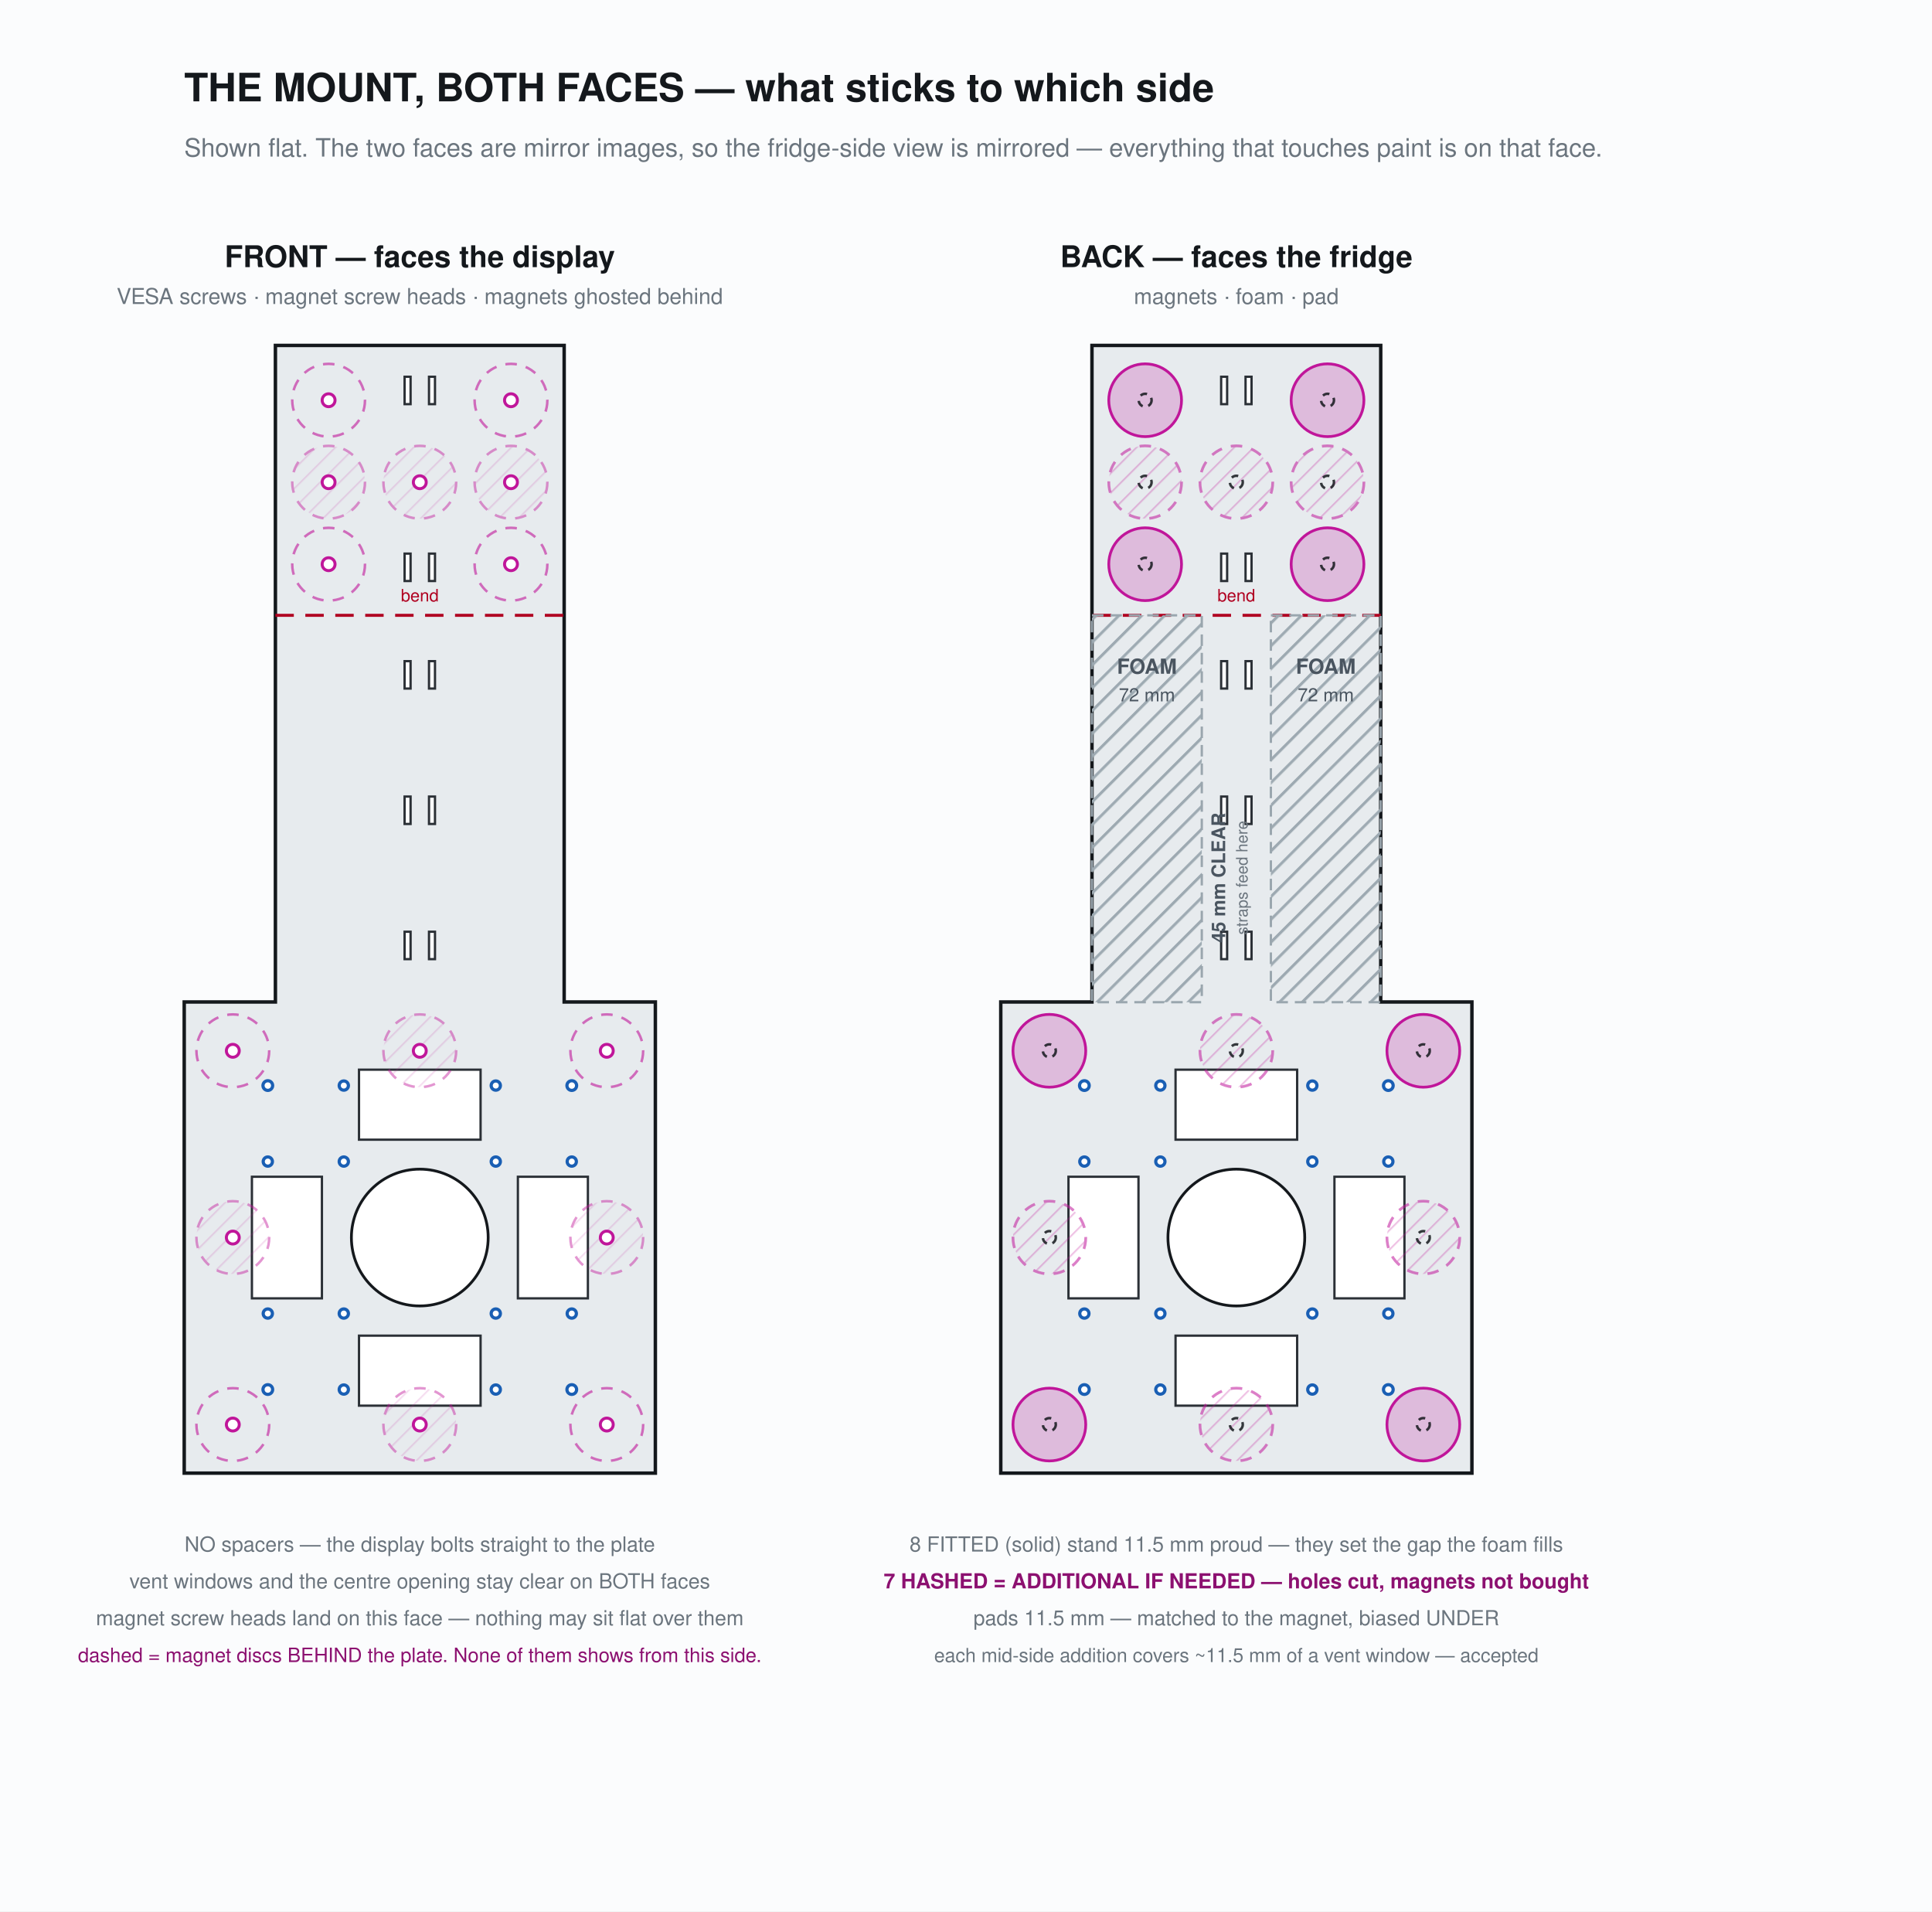
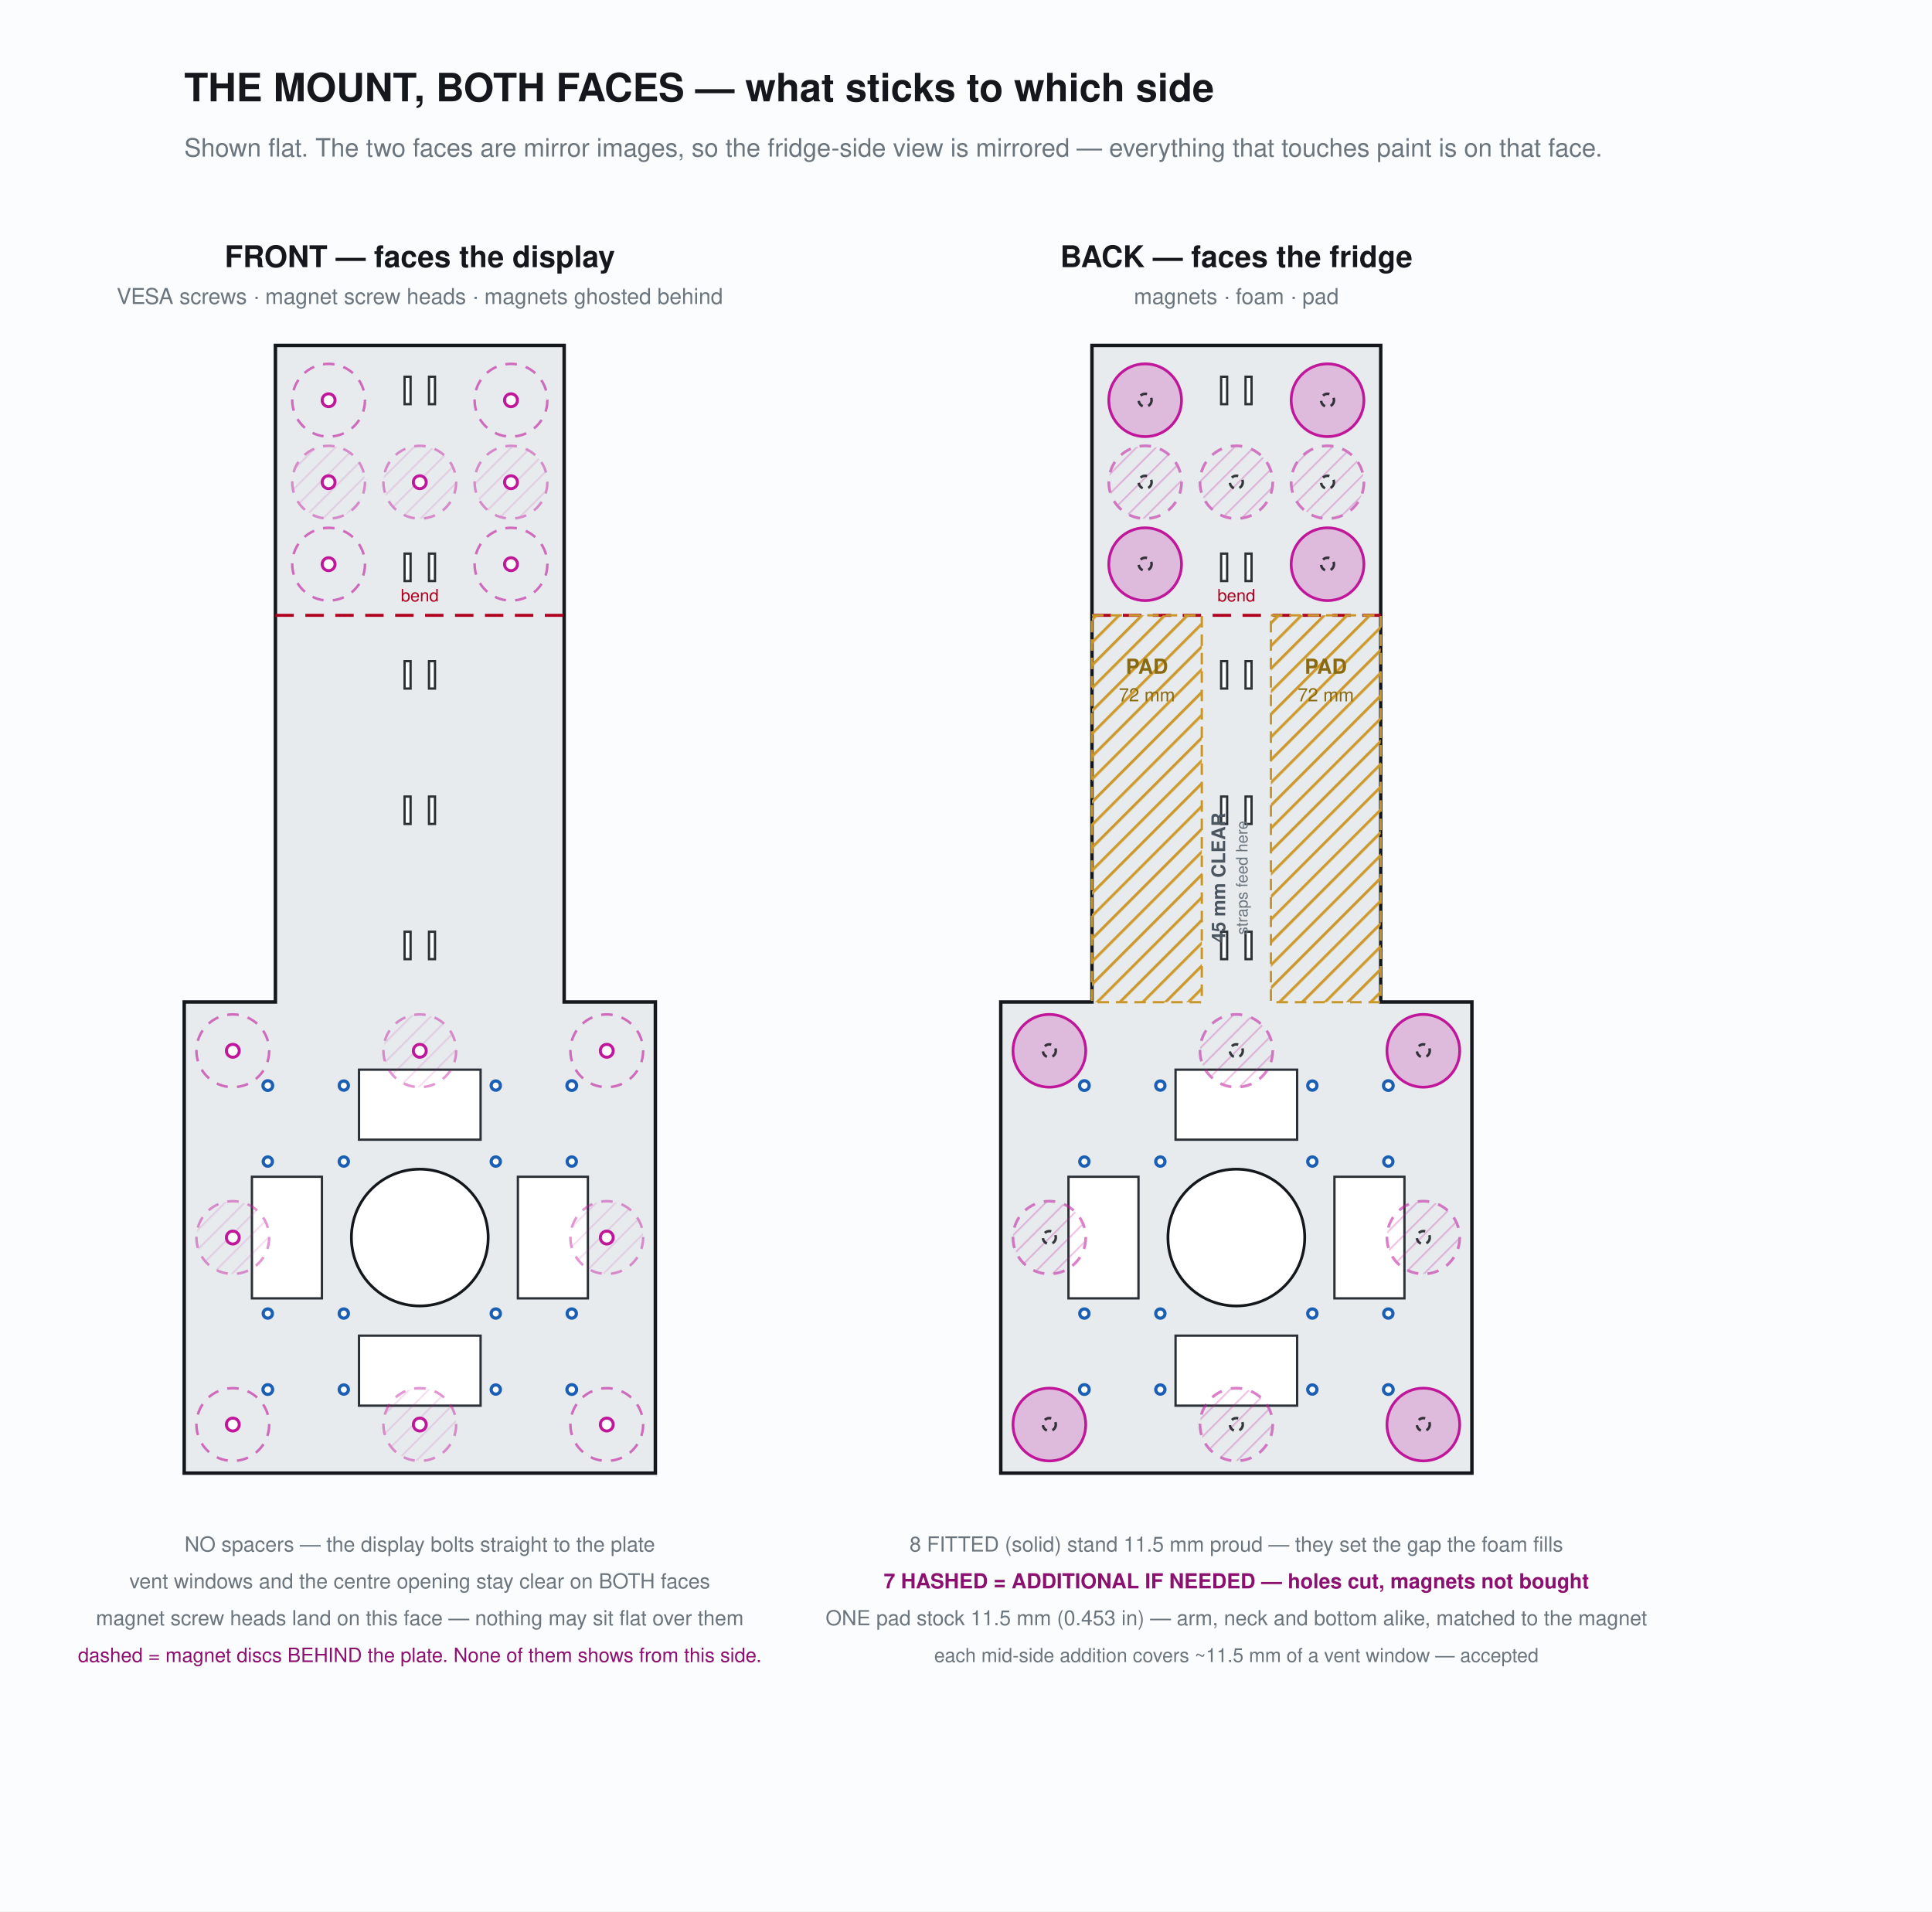
<svg xmlns="http://www.w3.org/2000/svg" width="839" height="830" viewBox="0 0 839 830">
  <rect width="839" height="830" fill="#fbfcfd" />
  <pattern id="fm" width="7" height="7" patternUnits="userSpaceOnUse" patternTransform="rotate(45)">
-     <line x1="0" y1="0" x2="0" y2="7" stroke="#9aa6ae" stroke-width="2.4" />
+     <line x1="0" y1="0" x2="0" y2="7" stroke="#c9962a" stroke-width="2.4" />
  </pattern>
  <pattern id="om" width="6" height="6" patternUnits="userSpaceOnUse" patternTransform="rotate(45)">
    <line x1="0" y1="0" x2="0" y2="6" stroke="#c0169a" stroke-width="1.6" />
  </pattern>
  <pattern id="om" width="6" height="6" patternUnits="userSpaceOnUse" patternTransform="rotate(45)">
    <line x1="0" y1="0" x2="0" y2="6" stroke="#c0169a" stroke-width="1.6" />
  </pattern>
  <text x="80.00" y="44.00" font-family="Helvetica,Arial,sans-serif" font-size="17" text-anchor="start" fill="#14181c" font-weight="bold">THE MOUNT, BOTH FACES — what sticks to which side</text>
  <text x="80.00" y="68.00" font-family="Helvetica,Arial,sans-serif" font-size="11" text-anchor="start" fill="#6b757e" font-weight="normal">Shown flat. The two faces are mirror images, so the fridge-side view is mirrored — everything that touches paint is on that face.</text>
  <path d="M639.2,639.7 L434.6,639.7 L434.6,435.1 L474.2,435.1 L474.2,150.0 L599.6,150.0 L599.6,435.1 L639.2,435.1 Z" fill="#e7ebee" stroke="#14181c" stroke-width="1.5" />
  <line x1="599.6" y1="267.2" x2="474.2" y2="267.2" stroke="#b00020" stroke-width="1.3" stroke-dasharray="8 5" />
  <text x="536.90" y="261.16" font-family="Helvetica,Arial,sans-serif" font-size="7.4" text-anchor="middle" fill="#b00020" font-weight="normal">bend</text>
  <rect x="510.5" y="464.5" width="52.8" height="30.4" fill="#fff" stroke="#2b3036" stroke-width="1" />
  <rect x="510.5" y="580.0" width="52.8" height="30.4" fill="#fff" stroke="#2b3036" stroke-width="1" />
  <rect x="579.5" y="511.0" width="30.4" height="52.8" fill="#fff" stroke="#2b3036" stroke-width="1" />
  <rect x="464.0" y="511.0" width="30.4" height="52.8" fill="#fff" stroke="#2b3036" stroke-width="1" />
  <rect x="540.9" y="404.6" width="2.6" height="11.9" fill="#fff" stroke="#2b3036" stroke-width="1" />
  <rect x="530.3" y="404.6" width="2.6" height="11.9" fill="#fff" stroke="#2b3036" stroke-width="1" />
  <rect x="540.9" y="345.9" width="2.6" height="11.9" fill="#fff" stroke="#2b3036" stroke-width="1" />
  <rect x="530.3" y="345.9" width="2.6" height="11.9" fill="#fff" stroke="#2b3036" stroke-width="1" />
  <rect x="540.9" y="287.1" width="2.6" height="11.9" fill="#fff" stroke="#2b3036" stroke-width="1" />
  <rect x="530.3" y="287.1" width="2.6" height="11.9" fill="#fff" stroke="#2b3036" stroke-width="1" />
  <rect x="540.9" y="240.4" width="2.6" height="11.9" fill="#fff" stroke="#2b3036" stroke-width="1" />
  <rect x="530.3" y="240.4" width="2.6" height="11.9" fill="#fff" stroke="#2b3036" stroke-width="1" />
  <rect x="540.9" y="163.6" width="2.6" height="11.9" fill="#fff" stroke="#2b3036" stroke-width="1" />
  <rect x="530.3" y="163.6" width="2.6" height="11.9" fill="#fff" stroke="#2b3036" stroke-width="1" />
  <circle cx="536.9" cy="537.4" r="29.7" fill="#fff" stroke="#14181c" stroke-width="1.2" />
  <circle cx="569.9" cy="570.4" r="2.0" fill="#fff" stroke="#1a5fb4" stroke-width="1.4" />
  <circle cx="569.9" cy="504.4" r="2.0" fill="#fff" stroke="#1a5fb4" stroke-width="1.4" />
  <circle cx="503.9" cy="570.4" r="2.0" fill="#fff" stroke="#1a5fb4" stroke-width="1.4" />
  <circle cx="503.9" cy="504.4" r="2.0" fill="#fff" stroke="#1a5fb4" stroke-width="1.4" />
  <circle cx="602.9" cy="570.4" r="2.0" fill="#fff" stroke="#1a5fb4" stroke-width="1.4" />
  <circle cx="602.9" cy="504.4" r="2.0" fill="#fff" stroke="#1a5fb4" stroke-width="1.4" />
  <circle cx="470.9" cy="570.4" r="2.0" fill="#fff" stroke="#1a5fb4" stroke-width="1.4" />
  <circle cx="470.9" cy="504.4" r="2.0" fill="#fff" stroke="#1a5fb4" stroke-width="1.4" />
  <circle cx="569.9" cy="603.4" r="2.0" fill="#fff" stroke="#1a5fb4" stroke-width="1.4" />
  <circle cx="569.9" cy="471.4" r="2.0" fill="#fff" stroke="#1a5fb4" stroke-width="1.4" />
  <circle cx="503.9" cy="603.4" r="2.0" fill="#fff" stroke="#1a5fb4" stroke-width="1.4" />
  <circle cx="503.9" cy="471.4" r="2.0" fill="#fff" stroke="#1a5fb4" stroke-width="1.4" />
  <circle cx="602.9" cy="603.4" r="2.1" fill="#fff" stroke="#1a5fb4" stroke-width="1.4" />
  <circle cx="602.9" cy="471.4" r="2.1" fill="#fff" stroke="#1a5fb4" stroke-width="1.4" />
  <circle cx="470.9" cy="603.4" r="2.1" fill="#fff" stroke="#1a5fb4" stroke-width="1.4" />
  <circle cx="470.9" cy="471.4" r="2.1" fill="#fff" stroke="#1a5fb4" stroke-width="1.4" />
  <text x="536.90" y="116.00" font-family="Helvetica,Arial,sans-serif" font-size="13" text-anchor="middle" fill="#14181c" font-weight="bold">BACK — faces the fridge</text>
  <text x="536.90" y="132.00" font-family="Helvetica,Arial,sans-serif" font-size="9.5" text-anchor="middle" fill="#6b757e" font-weight="normal">magnets · foam · pad</text>
-   <rect x="551.9" y="267.2" width="47.7" height="168.0" fill="url(#fm)" stroke="#9aa6ae" stroke-width="1" stroke-dasharray="5 3" />
-   <rect x="474.2" y="267.2" width="47.7" height="168.0" fill="url(#fm)" stroke="#9aa6ae" stroke-width="1" stroke-dasharray="5 3" />
-   <text x="575.74" y="292.57" font-family="Helvetica,Arial,sans-serif" font-size="9" text-anchor="middle" fill="#4a5560" font-weight="bold">FOAM</text>
-   <text x="575.74" y="304.57" font-family="Helvetica,Arial,sans-serif" font-size="8" text-anchor="middle" fill="#4a5560" font-weight="normal">72 mm</text>
-   <text x="498.06" y="292.57" font-family="Helvetica,Arial,sans-serif" font-size="9" text-anchor="middle" fill="#4a5560" font-weight="bold">FOAM</text>
-   <text x="498.06" y="304.57" font-family="Helvetica,Arial,sans-serif" font-size="8" text-anchor="middle" fill="#4a5560" font-weight="normal">72 mm</text>
+   <rect x="551.9" y="267.2" width="47.7" height="168.0" fill="url(#fm)" stroke="#c9962a" stroke-width="1" stroke-dasharray="5 3" />
+   <rect x="474.2" y="267.2" width="47.7" height="168.0" fill="url(#fm)" stroke="#c9962a" stroke-width="1" stroke-dasharray="5 3" />
+   <text x="575.74" y="292.57" font-family="Helvetica,Arial,sans-serif" font-size="9" text-anchor="middle" fill="#8a6a10" font-weight="bold">PAD</text>
+   <text x="575.74" y="304.57" font-family="Helvetica,Arial,sans-serif" font-size="8" text-anchor="middle" fill="#8a6a10" font-weight="normal">72 mm</text>
+   <text x="498.06" y="292.57" font-family="Helvetica,Arial,sans-serif" font-size="9" text-anchor="middle" fill="#8a6a10" font-weight="bold">PAD</text>
+   <text x="498.06" y="304.57" font-family="Helvetica,Arial,sans-serif" font-size="8" text-anchor="middle" fill="#8a6a10" font-weight="normal">72 mm</text>
  <text x="532.05" y="381.15" font-family="Helvetica,Arial,sans-serif" font-size="8.192" text-anchor="middle" fill="#4a5560" font-weight="bold" transform="rotate(-90.0 532.05 381.15)">45 mm CLEAR</text>
  <text x="541.75" y="381.15" font-family="Helvetica,Arial,sans-serif" font-size="6.882" text-anchor="middle" fill="#6b757e" font-weight="normal" transform="rotate(-90.0 541.75 381.15)">straps feed here</text>
  <circle cx="618.1" cy="618.6" r="15.8" fill="#c0169a" fill-opacity="0.22" stroke="#c0169a" stroke-width="1.2" />
  <circle cx="618.1" cy="618.6" r="2.8" fill="none" stroke="#14181c" stroke-width="1.1" stroke-dasharray="3 2.5" opacity="0.85" />
  <circle cx="618.1" cy="456.3" r="15.8" fill="#c0169a" fill-opacity="0.22" stroke="#c0169a" stroke-width="1.2" />
  <circle cx="618.1" cy="456.3" r="2.8" fill="none" stroke="#14181c" stroke-width="1.1" stroke-dasharray="3 2.5" opacity="0.85" />
  <circle cx="455.7" cy="618.6" r="15.8" fill="#c0169a" fill-opacity="0.22" stroke="#c0169a" stroke-width="1.2" />
  <circle cx="455.7" cy="618.6" r="2.8" fill="none" stroke="#14181c" stroke-width="1.1" stroke-dasharray="3 2.5" opacity="0.85" />
  <circle cx="455.7" cy="456.3" r="15.8" fill="#c0169a" fill-opacity="0.22" stroke="#c0169a" stroke-width="1.2" />
  <circle cx="455.7" cy="456.3" r="2.8" fill="none" stroke="#14181c" stroke-width="1.1" stroke-dasharray="3 2.5" opacity="0.85" />
  <circle cx="536.9" cy="209.4" r="15.8" fill="url(#om)" fill-opacity="0.45" stroke="#c0169a" stroke-width="1.2" stroke-dasharray="5 4" opacity="0.55" />
  <circle cx="536.9" cy="209.4" r="2.8" fill="none" stroke="#14181c" stroke-width="1.1" stroke-dasharray="3 2.5" opacity="0.85" />
  <circle cx="576.5" cy="245.0" r="15.8" fill="#c0169a" fill-opacity="0.22" stroke="#c0169a" stroke-width="1.2" />
  <circle cx="576.5" cy="245.0" r="2.8" fill="none" stroke="#14181c" stroke-width="1.1" stroke-dasharray="3 2.5" opacity="0.85" />
  <circle cx="497.3" cy="245.0" r="15.8" fill="#c0169a" fill-opacity="0.22" stroke="#c0169a" stroke-width="1.2" />
  <circle cx="497.3" cy="245.0" r="2.8" fill="none" stroke="#14181c" stroke-width="1.1" stroke-dasharray="3 2.5" opacity="0.85" />
  <circle cx="576.5" cy="173.8" r="15.8" fill="#c0169a" fill-opacity="0.22" stroke="#c0169a" stroke-width="1.2" />
  <circle cx="576.5" cy="173.8" r="2.8" fill="none" stroke="#14181c" stroke-width="1.1" stroke-dasharray="3 2.5" opacity="0.85" />
  <circle cx="497.3" cy="173.8" r="15.8" fill="#c0169a" fill-opacity="0.22" stroke="#c0169a" stroke-width="1.2" />
  <circle cx="497.3" cy="173.8" r="2.8" fill="none" stroke="#14181c" stroke-width="1.1" stroke-dasharray="3 2.5" opacity="0.85" />
  <circle cx="576.5" cy="209.4" r="15.8" fill="url(#om)" fill-opacity="0.45" stroke="#c0169a" stroke-width="1.2" stroke-dasharray="5 4" opacity="0.55" />
  <circle cx="576.5" cy="209.4" r="2.8" fill="none" stroke="#14181c" stroke-width="1.1" stroke-dasharray="3 2.5" opacity="0.85" />
  <circle cx="497.3" cy="209.4" r="15.8" fill="url(#om)" fill-opacity="0.45" stroke="#c0169a" stroke-width="1.2" stroke-dasharray="5 4" opacity="0.55" />
  <circle cx="497.3" cy="209.4" r="2.8" fill="none" stroke="#14181c" stroke-width="1.1" stroke-dasharray="3 2.5" opacity="0.85" />
  <circle cx="536.9" cy="618.6" r="15.8" fill="url(#om)" fill-opacity="0.45" stroke="#c0169a" stroke-width="1.2" stroke-dasharray="5 4" opacity="0.55" />
  <circle cx="536.9" cy="618.6" r="2.8" fill="none" stroke="#14181c" stroke-width="1.1" stroke-dasharray="3 2.5" opacity="0.85" />
  <circle cx="536.9" cy="456.3" r="15.8" fill="url(#om)" fill-opacity="0.45" stroke="#c0169a" stroke-width="1.2" stroke-dasharray="5 4" opacity="0.55" />
  <circle cx="536.9" cy="456.3" r="2.8" fill="none" stroke="#14181c" stroke-width="1.1" stroke-dasharray="3 2.5" opacity="0.85" />
  <circle cx="618.1" cy="537.4" r="15.8" fill="url(#om)" fill-opacity="0.45" stroke="#c0169a" stroke-width="1.2" stroke-dasharray="5 4" opacity="0.55" />
  <circle cx="618.1" cy="537.4" r="2.8" fill="none" stroke="#14181c" stroke-width="1.1" stroke-dasharray="3 2.5" opacity="0.85" />
  <circle cx="455.7" cy="537.4" r="15.8" fill="url(#om)" fill-opacity="0.45" stroke="#c0169a" stroke-width="1.2" stroke-dasharray="5 4" opacity="0.55" />
  <circle cx="455.7" cy="537.4" r="2.8" fill="none" stroke="#14181c" stroke-width="1.1" stroke-dasharray="3 2.5" opacity="0.85" />
  <text x="536.90" y="673.74" font-family="Helvetica,Arial,sans-serif" font-size="9.0" text-anchor="middle" fill="#6b757e" font-weight="normal">8 FITTED (solid) stand 11.5 mm proud — they set the gap the foam fills</text>
  <text x="536.90" y="689.74" font-family="Helvetica,Arial,sans-serif" font-size="9.0" text-anchor="middle" fill="#8c1070" font-weight="bold">7 HASHED = ADDITIONAL IF NEEDED — holes cut, magnets not bought</text>
  <text x="536.90" y="721.74" font-family="Helvetica,Arial,sans-serif" font-size="8.4" text-anchor="middle" fill="#6b757e" font-weight="normal">each mid-side addition covers ~11.5 mm of a vent window — accepted</text>
-   <text x="536.90" y="705.74" font-family="Helvetica,Arial,sans-serif" font-size="9.0" text-anchor="middle" fill="#6b757e" font-weight="normal">pads 11.5 mm — matched to the magnet, biased UNDER</text>
+   <text x="536.90" y="705.74" font-family="Helvetica,Arial,sans-serif" font-size="9.0" text-anchor="middle" fill="#6b757e" font-weight="normal">ONE pad stock 11.5 mm (0.453 in) — arm, neck and bottom alike, matched to the magnet</text>
  <path d="M80.0,639.7 L284.6,639.7 L284.6,435.1 L245.0,435.1 L245.0,150.0 L119.6,150.0 L119.6,435.1 L80.0,435.1 Z" fill="#e7ebee" stroke="#14181c" stroke-width="1.5" />
  <line x1="119.6" y1="267.2" x2="245.0" y2="267.2" stroke="#b00020" stroke-width="1.3" stroke-dasharray="8 5" />
  <text x="182.30" y="261.16" font-family="Helvetica,Arial,sans-serif" font-size="7.4" text-anchor="middle" fill="#b00020" font-weight="normal">bend</text>
  <rect x="155.9" y="464.5" width="52.8" height="30.4" fill="#fff" stroke="#2b3036" stroke-width="1" />
  <rect x="155.9" y="580.0" width="52.8" height="30.4" fill="#fff" stroke="#2b3036" stroke-width="1" />
  <rect x="109.4" y="511.0" width="30.4" height="52.8" fill="#fff" stroke="#2b3036" stroke-width="1" />
  <rect x="224.9" y="511.0" width="30.4" height="52.8" fill="#fff" stroke="#2b3036" stroke-width="1" />
  <rect x="175.7" y="404.6" width="2.6" height="11.9" fill="#fff" stroke="#2b3036" stroke-width="1" />
  <rect x="186.3" y="404.6" width="2.6" height="11.9" fill="#fff" stroke="#2b3036" stroke-width="1" />
  <rect x="175.7" y="345.9" width="2.6" height="11.9" fill="#fff" stroke="#2b3036" stroke-width="1" />
  <rect x="186.3" y="345.9" width="2.6" height="11.9" fill="#fff" stroke="#2b3036" stroke-width="1" />
  <rect x="175.7" y="287.1" width="2.6" height="11.9" fill="#fff" stroke="#2b3036" stroke-width="1" />
  <rect x="186.3" y="287.1" width="2.6" height="11.9" fill="#fff" stroke="#2b3036" stroke-width="1" />
  <rect x="175.7" y="240.4" width="2.6" height="11.9" fill="#fff" stroke="#2b3036" stroke-width="1" />
  <rect x="186.3" y="240.4" width="2.6" height="11.9" fill="#fff" stroke="#2b3036" stroke-width="1" />
  <rect x="175.7" y="163.6" width="2.6" height="11.9" fill="#fff" stroke="#2b3036" stroke-width="1" />
  <rect x="186.3" y="163.6" width="2.6" height="11.9" fill="#fff" stroke="#2b3036" stroke-width="1" />
  <circle cx="182.3" cy="537.4" r="29.7" fill="#fff" stroke="#14181c" stroke-width="1.2" />
  <circle cx="149.3" cy="570.4" r="2.0" fill="#fff" stroke="#1a5fb4" stroke-width="1.4" />
  <circle cx="149.3" cy="504.4" r="2.0" fill="#fff" stroke="#1a5fb4" stroke-width="1.4" />
  <circle cx="215.3" cy="570.4" r="2.0" fill="#fff" stroke="#1a5fb4" stroke-width="1.4" />
  <circle cx="215.3" cy="504.4" r="2.0" fill="#fff" stroke="#1a5fb4" stroke-width="1.4" />
  <circle cx="116.3" cy="570.4" r="2.0" fill="#fff" stroke="#1a5fb4" stroke-width="1.4" />
  <circle cx="116.3" cy="504.4" r="2.0" fill="#fff" stroke="#1a5fb4" stroke-width="1.4" />
  <circle cx="248.3" cy="570.4" r="2.0" fill="#fff" stroke="#1a5fb4" stroke-width="1.4" />
  <circle cx="248.3" cy="504.4" r="2.0" fill="#fff" stroke="#1a5fb4" stroke-width="1.4" />
  <circle cx="149.3" cy="603.4" r="2.0" fill="#fff" stroke="#1a5fb4" stroke-width="1.4" />
  <circle cx="149.3" cy="471.4" r="2.0" fill="#fff" stroke="#1a5fb4" stroke-width="1.4" />
  <circle cx="215.3" cy="603.4" r="2.0" fill="#fff" stroke="#1a5fb4" stroke-width="1.4" />
  <circle cx="215.3" cy="471.4" r="2.0" fill="#fff" stroke="#1a5fb4" stroke-width="1.4" />
  <circle cx="116.3" cy="603.4" r="2.1" fill="#fff" stroke="#1a5fb4" stroke-width="1.4" />
  <circle cx="116.3" cy="471.4" r="2.1" fill="#fff" stroke="#1a5fb4" stroke-width="1.4" />
  <circle cx="248.3" cy="603.4" r="2.1" fill="#fff" stroke="#1a5fb4" stroke-width="1.4" />
  <circle cx="248.3" cy="471.4" r="2.1" fill="#fff" stroke="#1a5fb4" stroke-width="1.4" />
  <text x="182.30" y="116.00" font-family="Helvetica,Arial,sans-serif" font-size="13" text-anchor="middle" fill="#14181c" font-weight="bold">FRONT — faces the display</text>
  <text x="182.30" y="132.00" font-family="Helvetica,Arial,sans-serif" font-size="9.5" text-anchor="middle" fill="#6b757e" font-weight="normal">VESA screws · magnet screw heads · magnets ghosted behind</text>
  <circle cx="101.1" cy="618.6" r="15.8" fill="none" stroke="#c0169a" stroke-width="1.1" stroke-dasharray="5 4" opacity="0.6" />
  <circle cx="101.1" cy="456.3" r="15.8" fill="none" stroke="#c0169a" stroke-width="1.1" stroke-dasharray="5 4" opacity="0.6" />
  <circle cx="263.5" cy="618.6" r="15.8" fill="none" stroke="#c0169a" stroke-width="1.1" stroke-dasharray="5 4" opacity="0.6" />
  <circle cx="263.5" cy="456.3" r="15.8" fill="none" stroke="#c0169a" stroke-width="1.1" stroke-dasharray="5 4" opacity="0.6" />
  <circle cx="182.3" cy="209.4" r="15.8" fill="url(#om)" fill-opacity="0.30" stroke="#c0169a" stroke-width="1.1" stroke-dasharray="5 4" opacity="0.45" />
  <circle cx="142.7" cy="245.0" r="15.8" fill="none" stroke="#c0169a" stroke-width="1.1" stroke-dasharray="5 4" opacity="0.6" />
  <circle cx="221.9" cy="245.0" r="15.8" fill="none" stroke="#c0169a" stroke-width="1.1" stroke-dasharray="5 4" opacity="0.6" />
  <circle cx="142.7" cy="173.8" r="15.8" fill="none" stroke="#c0169a" stroke-width="1.1" stroke-dasharray="5 4" opacity="0.6" />
  <circle cx="221.9" cy="173.8" r="15.8" fill="none" stroke="#c0169a" stroke-width="1.1" stroke-dasharray="5 4" opacity="0.6" />
  <circle cx="142.7" cy="209.4" r="15.8" fill="url(#om)" fill-opacity="0.30" stroke="#c0169a" stroke-width="1.1" stroke-dasharray="5 4" opacity="0.45" />
  <circle cx="221.9" cy="209.4" r="15.8" fill="url(#om)" fill-opacity="0.30" stroke="#c0169a" stroke-width="1.1" stroke-dasharray="5 4" opacity="0.45" />
  <circle cx="182.3" cy="618.6" r="15.8" fill="url(#om)" fill-opacity="0.30" stroke="#c0169a" stroke-width="1.1" stroke-dasharray="5 4" opacity="0.45" />
  <circle cx="182.3" cy="456.3" r="15.8" fill="url(#om)" fill-opacity="0.30" stroke="#c0169a" stroke-width="1.1" stroke-dasharray="5 4" opacity="0.45" />
  <circle cx="101.1" cy="537.4" r="15.8" fill="url(#om)" fill-opacity="0.30" stroke="#c0169a" stroke-width="1.1" stroke-dasharray="5 4" opacity="0.45" />
  <circle cx="263.5" cy="537.4" r="15.8" fill="url(#om)" fill-opacity="0.30" stroke="#c0169a" stroke-width="1.1" stroke-dasharray="5 4" opacity="0.45" />
  <circle cx="101.1" cy="618.6" r="2.8" fill="#fff" stroke="#c0169a" stroke-width="1.3" />
  <circle cx="101.1" cy="456.3" r="2.8" fill="#fff" stroke="#c0169a" stroke-width="1.3" />
  <circle cx="263.5" cy="618.6" r="2.8" fill="#fff" stroke="#c0169a" stroke-width="1.3" />
  <circle cx="263.5" cy="456.3" r="2.8" fill="#fff" stroke="#c0169a" stroke-width="1.3" />
  <circle cx="182.3" cy="209.4" r="2.8" fill="#fff" stroke="#c0169a" stroke-width="1.3" />
  <circle cx="142.7" cy="245.0" r="2.8" fill="#fff" stroke="#c0169a" stroke-width="1.3" />
  <circle cx="221.9" cy="245.0" r="2.8" fill="#fff" stroke="#c0169a" stroke-width="1.3" />
  <circle cx="142.7" cy="173.8" r="2.8" fill="#fff" stroke="#c0169a" stroke-width="1.3" />
  <circle cx="221.9" cy="173.8" r="2.8" fill="#fff" stroke="#c0169a" stroke-width="1.3" />
  <circle cx="142.7" cy="209.4" r="2.8" fill="#fff" stroke="#c0169a" stroke-width="1.3" />
  <circle cx="221.9" cy="209.4" r="2.8" fill="#fff" stroke="#c0169a" stroke-width="1.3" />
  <circle cx="182.3" cy="618.6" r="2.8" fill="#fff" stroke="#c0169a" stroke-width="1.3" />
  <circle cx="182.3" cy="456.3" r="2.8" fill="#fff" stroke="#c0169a" stroke-width="1.3" />
  <circle cx="101.1" cy="537.4" r="2.8" fill="#fff" stroke="#c0169a" stroke-width="1.3" />
  <circle cx="263.5" cy="537.4" r="2.8" fill="#fff" stroke="#c0169a" stroke-width="1.3" />
  <text x="182.30" y="673.74" font-family="Helvetica,Arial,sans-serif" font-size="9.0" text-anchor="middle" fill="#6b757e" font-weight="normal">NO spacers — the display bolts straight to the plate</text>
  <text x="182.30" y="689.74" font-family="Helvetica,Arial,sans-serif" font-size="9.0" text-anchor="middle" fill="#6b757e" font-weight="normal">vent windows and the centre opening stay clear on BOTH faces</text>
  <text x="182.30" y="705.74" font-family="Helvetica,Arial,sans-serif" font-size="9.0" text-anchor="middle" fill="#6b757e" font-weight="normal">magnet screw heads land on this face — nothing may sit flat over them</text>
  <text x="182.30" y="721.74" font-family="Helvetica,Arial,sans-serif" font-size="8.6" text-anchor="middle" fill="#8c1070" font-weight="normal">dashed = magnet discs BEHIND the plate. None of them shows from this side.</text>
</svg>
